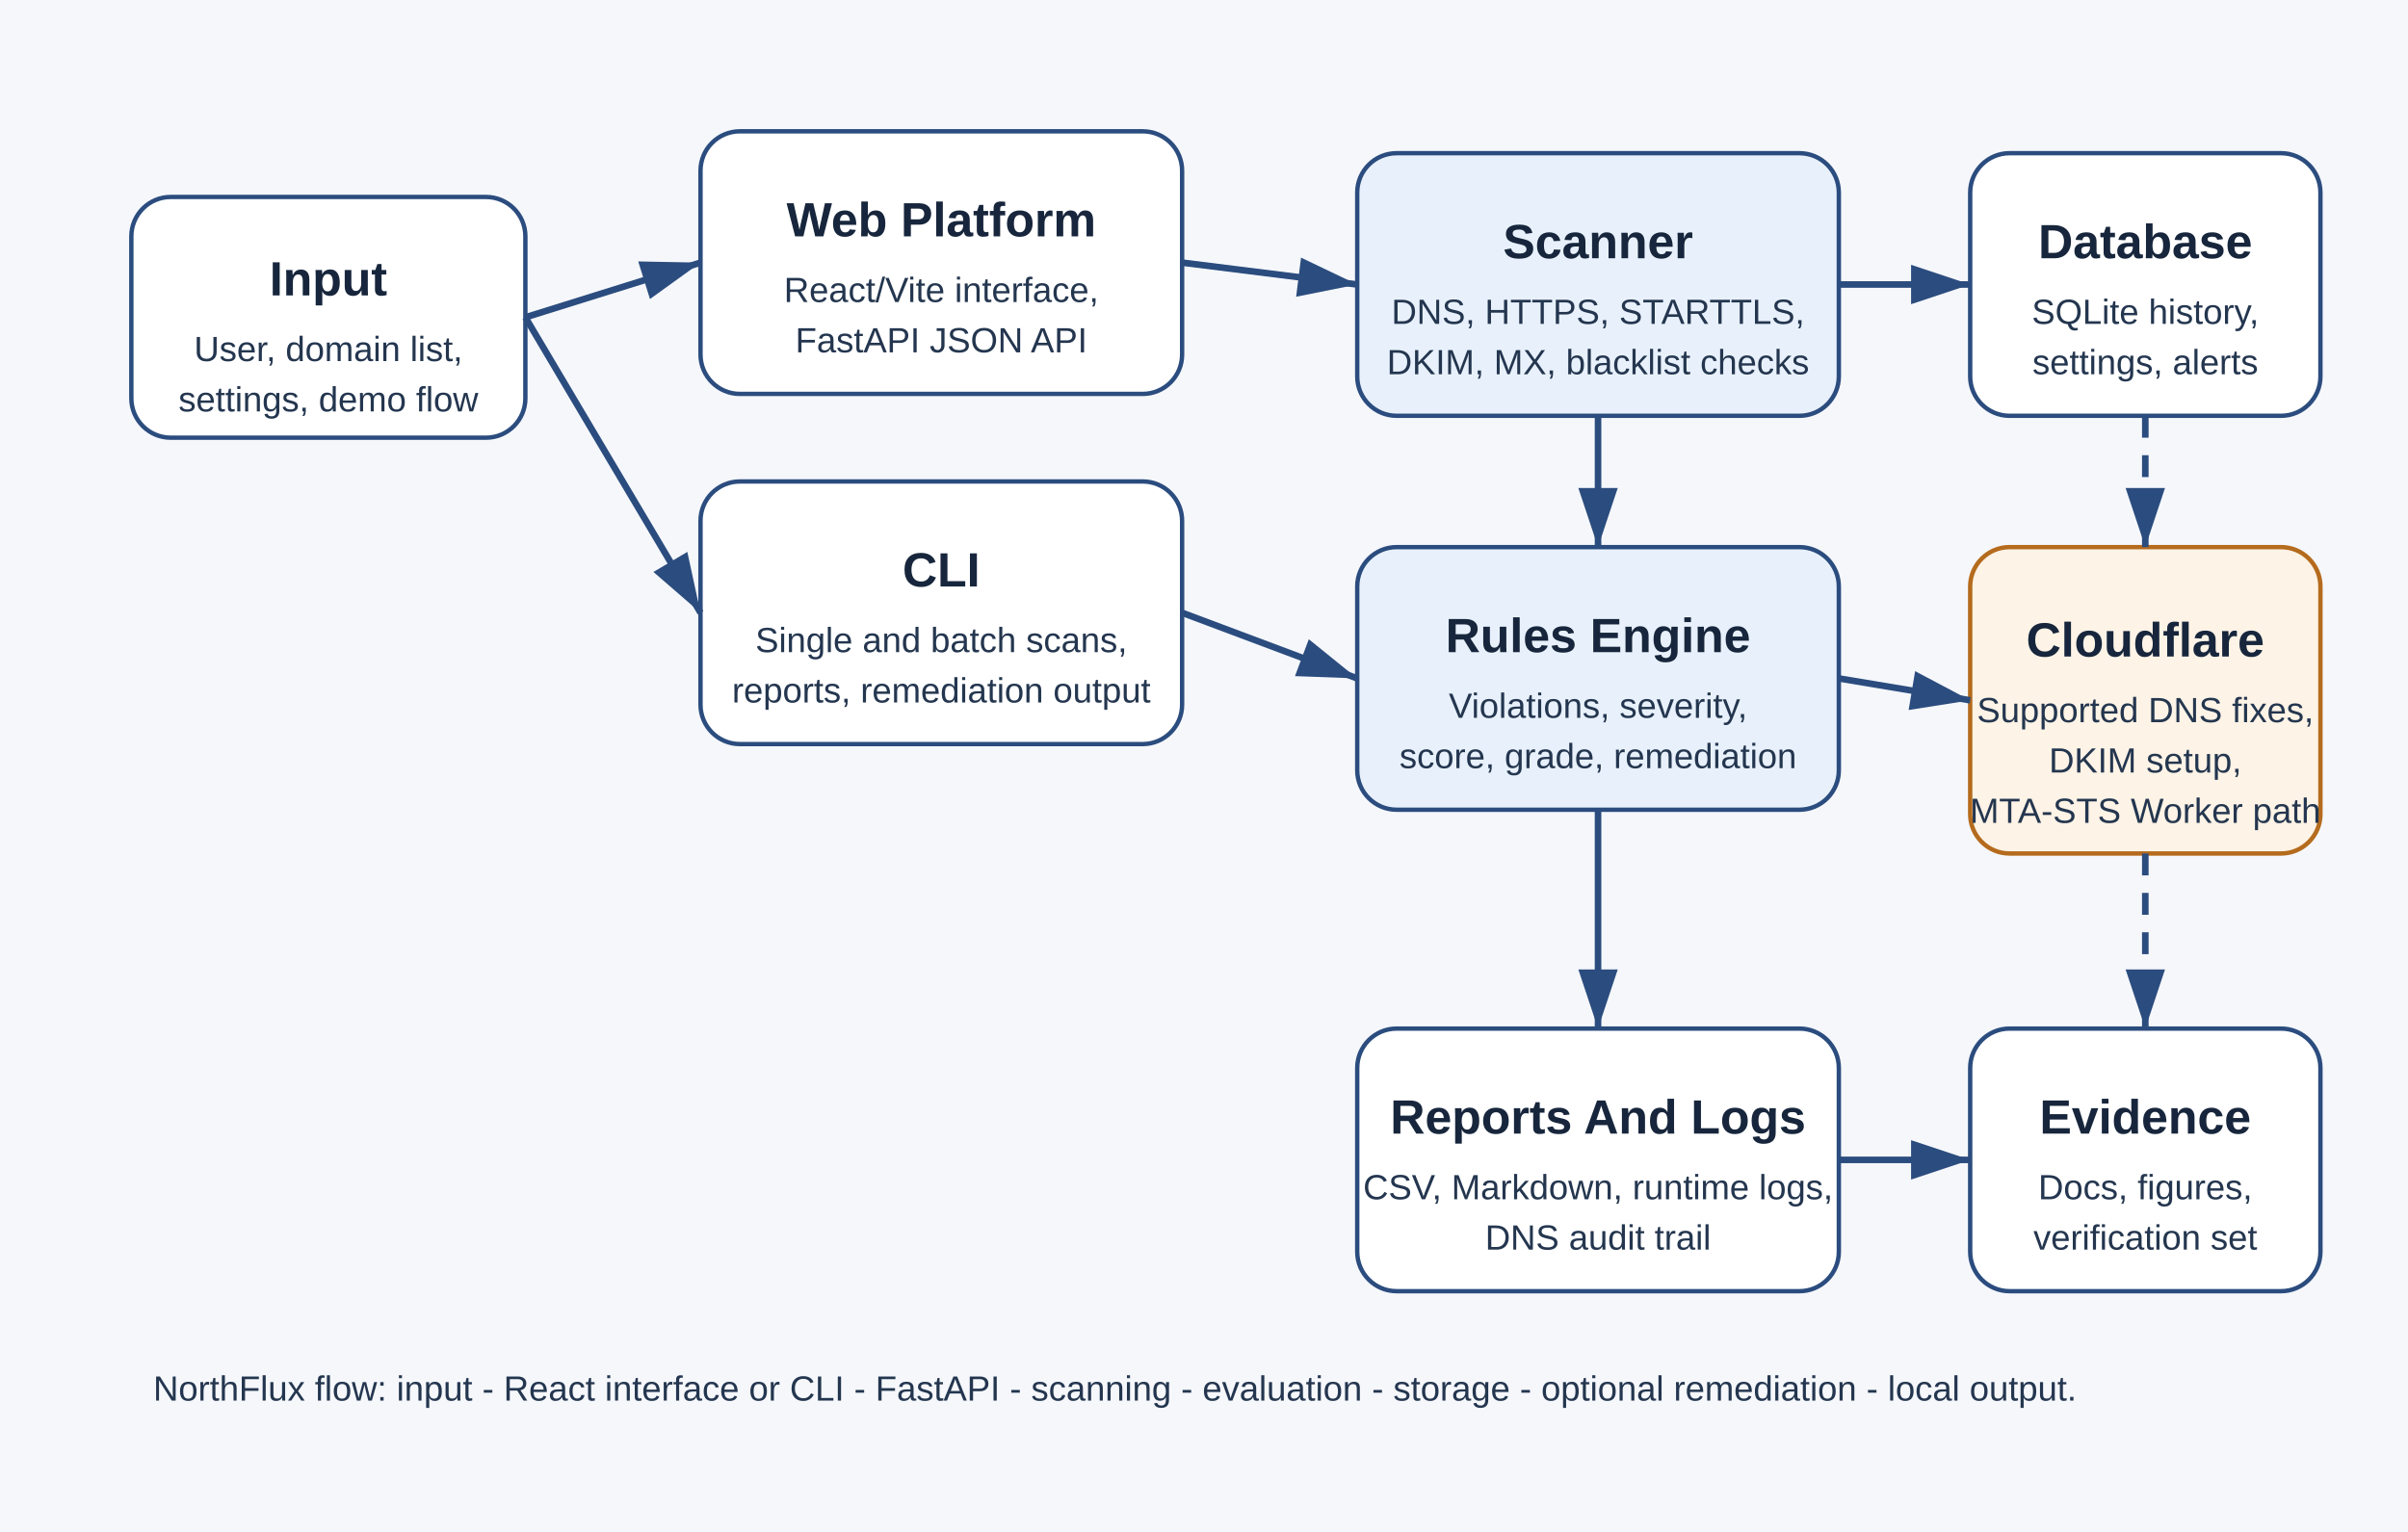
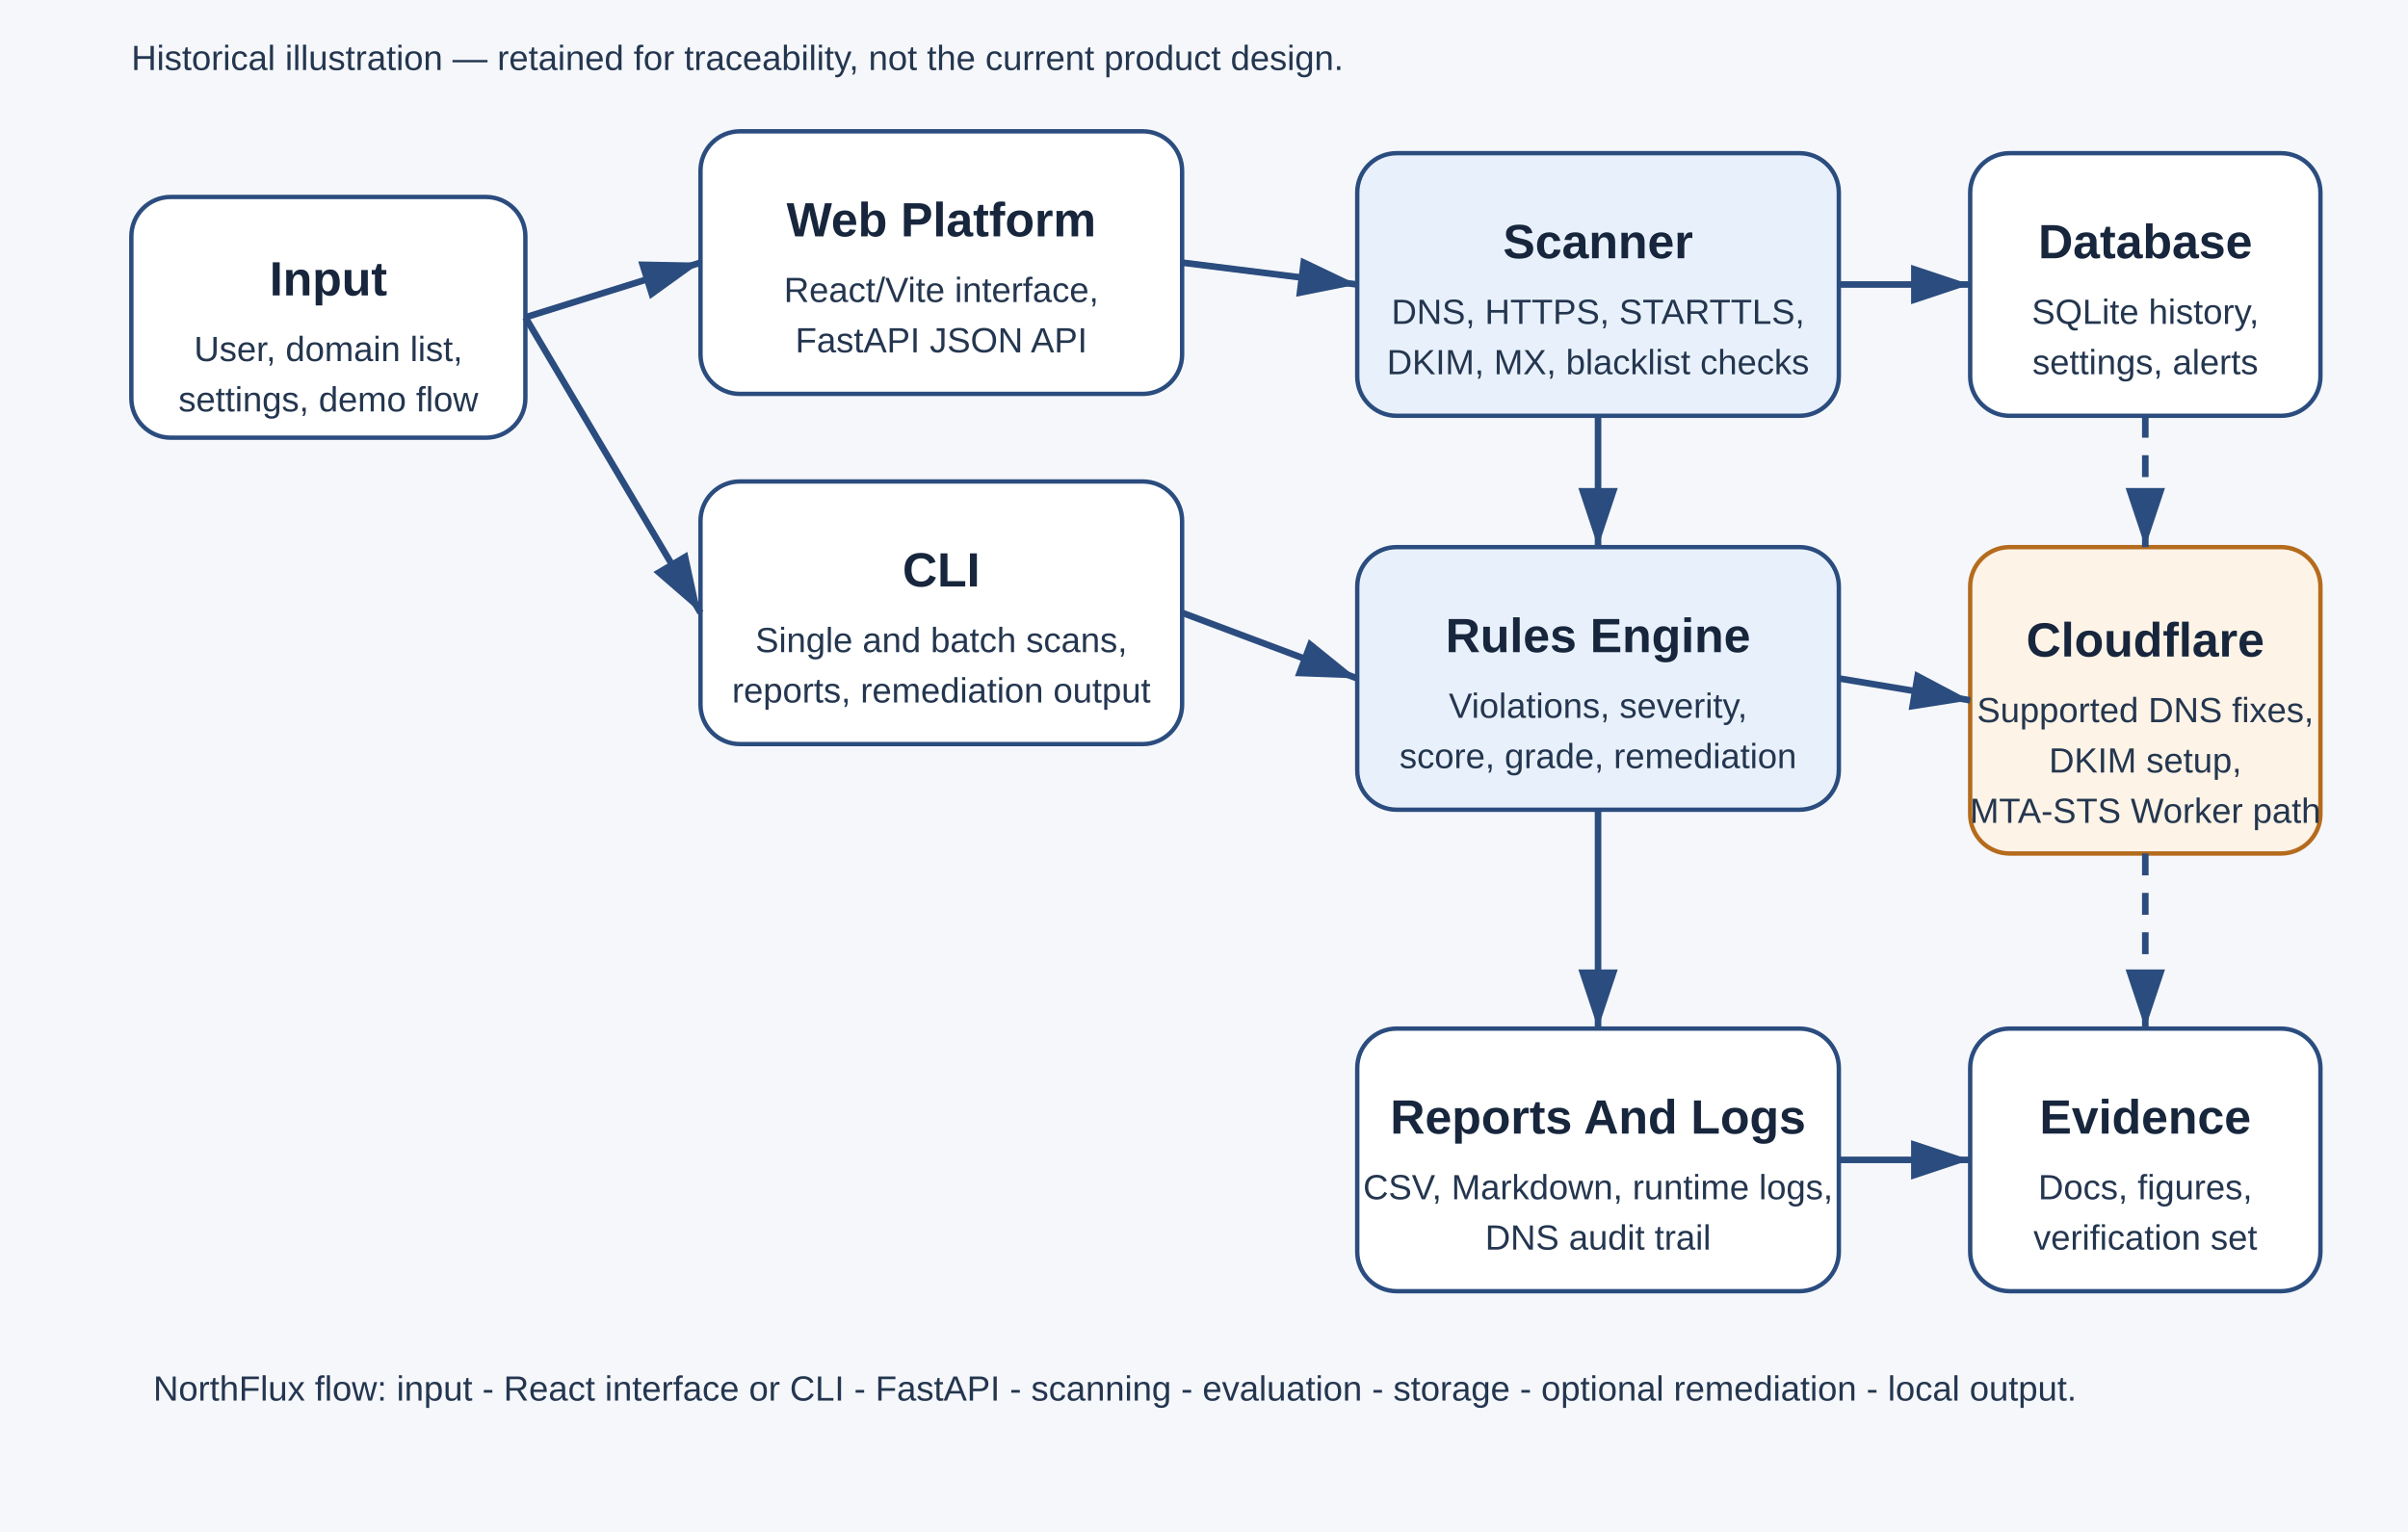
<svg xmlns="http://www.w3.org/2000/svg" width="1100" height="700" viewBox="0 0 1100 700" role="img" aria-labelledby="title desc">
  <defs>
    <marker id="arrow" markerWidth="10" markerHeight="10" refX="9" refY="3" orient="auto" markerUnits="strokeWidth">
      <path d="M0,0 L0,6 L9,3 z" fill="#2b4c7e" />
    </marker>
    <style>
      .bg { fill: #f5f7fb; }
      .panel { fill: #ffffff; stroke: #2b4c7e; stroke-width: 2; rx: 18; ry: 18; }
      .accent { fill: #e8f1fb; stroke: #2b4c7e; stroke-width: 2; rx: 18; ry: 18; }
      .warn { fill: #fdf3e6; stroke: #b56b1d; stroke-width: 2; rx: 18; ry: 18; }
      .text { font-family: Segoe UI, Arial, sans-serif; fill: #17263c; font-size: 22px; font-weight: 700; }
      .small { font-family: Segoe UI, Arial, sans-serif; fill: #24364f; font-size: 16px; }
      .line { stroke: #2b4c7e; stroke-width: 3; fill: none; marker-end: url(#arrow); }
      .dash { stroke-dasharray: 10 8; }
    </style>
  </defs>
  <rect class="bg" x="0" y="0" width="1100" height="700" />
+   <text class="small" x="60" y="32">Historical illustration — retained for traceability, not the current product design.</text>
  <rect class="panel" x="60" y="90" width="180" height="110" />
  <text class="text" x="150" y="135" text-anchor="middle">Input</text>
  <text class="small" x="150" y="165" text-anchor="middle">User, domain list,</text>
  <text class="small" x="150" y="188" text-anchor="middle">settings, demo flow</text>
  <rect class="panel" x="320" y="60" width="220" height="120" />
  <text class="text" x="430" y="108" text-anchor="middle">Web Platform</text>
  <text class="small" x="430" y="138" text-anchor="middle">React/Vite interface,</text>
  <text class="small" x="430" y="161" text-anchor="middle">FastAPI JSON API</text>
  <rect class="panel" x="320" y="220" width="220" height="120" />
  <text class="text" x="430" y="268" text-anchor="middle">CLI</text>
  <text class="small" x="430" y="298" text-anchor="middle">Single and batch scans,</text>
  <text class="small" x="430" y="321" text-anchor="middle">reports, remediation output</text>
  <rect class="accent" x="620" y="70" width="220" height="120" />
  <text class="text" x="730" y="118" text-anchor="middle">Scanner</text>
  <text class="small" x="730" y="148" text-anchor="middle">DNS, HTTPS, STARTTLS,</text>
  <text class="small" x="730" y="171" text-anchor="middle">DKIM, MX, blacklist checks</text>
  <rect class="accent" x="620" y="250" width="220" height="120" />
  <text class="text" x="730" y="298" text-anchor="middle">Rules Engine</text>
  <text class="small" x="730" y="328" text-anchor="middle">Violations, severity,</text>
  <text class="small" x="730" y="351" text-anchor="middle">score, grade, remediation</text>
  <rect class="panel" x="900" y="70" width="160" height="120" />
  <text class="text" x="980" y="118" text-anchor="middle">Database</text>
  <text class="small" x="980" y="148" text-anchor="middle">SQLite history,</text>
  <text class="small" x="980" y="171" text-anchor="middle">settings, alerts</text>
  <rect class="warn" x="900" y="250" width="160" height="140" />
  <text class="text" x="980" y="300" text-anchor="middle">Cloudflare</text>
  <text class="small" x="980" y="330" text-anchor="middle">Supported DNS fixes,</text>
  <text class="small" x="980" y="353" text-anchor="middle">DKIM setup,</text>
  <text class="small" x="980" y="376" text-anchor="middle">MTA-STS Worker path</text>
  <rect class="panel" x="620" y="470" width="220" height="120" />
  <text class="text" x="730" y="518" text-anchor="middle">Reports And Logs</text>
  <text class="small" x="730" y="548" text-anchor="middle">CSV, Markdown, runtime logs,</text>
  <text class="small" x="730" y="571" text-anchor="middle">DNS audit trail</text>
  <rect class="panel" x="900" y="470" width="160" height="120" />
  <text class="text" x="980" y="518" text-anchor="middle">Evidence</text>
  <text class="small" x="980" y="548" text-anchor="middle">Docs, figures,</text>
  <text class="small" x="980" y="571" text-anchor="middle">verification set</text>
  <path class="line" d="M240 145 L320 120" />
  <path class="line" d="M240 145 L320 280" />
  <path class="line" d="M540 120 L620 130" />
  <path class="line" d="M540 280 L620 310" />
  <path class="line" d="M730 190 L730 250" />
  <path class="line" d="M840 130 L900 130" />
  <path class="line" d="M840 310 L900 320" />
  <path class="line" d="M730 370 L730 470" />
  <path class="line" d="M840 530 L900 530" />
  <path class="line dash" d="M980 190 L980 250" />
  <path class="line dash" d="M980 390 L980 470" />
  <text class="small" x="70" y="640">NorthFlux flow: input - React interface or CLI - FastAPI - scanning - evaluation - storage - optional remediation - local output.</text>
</svg>
